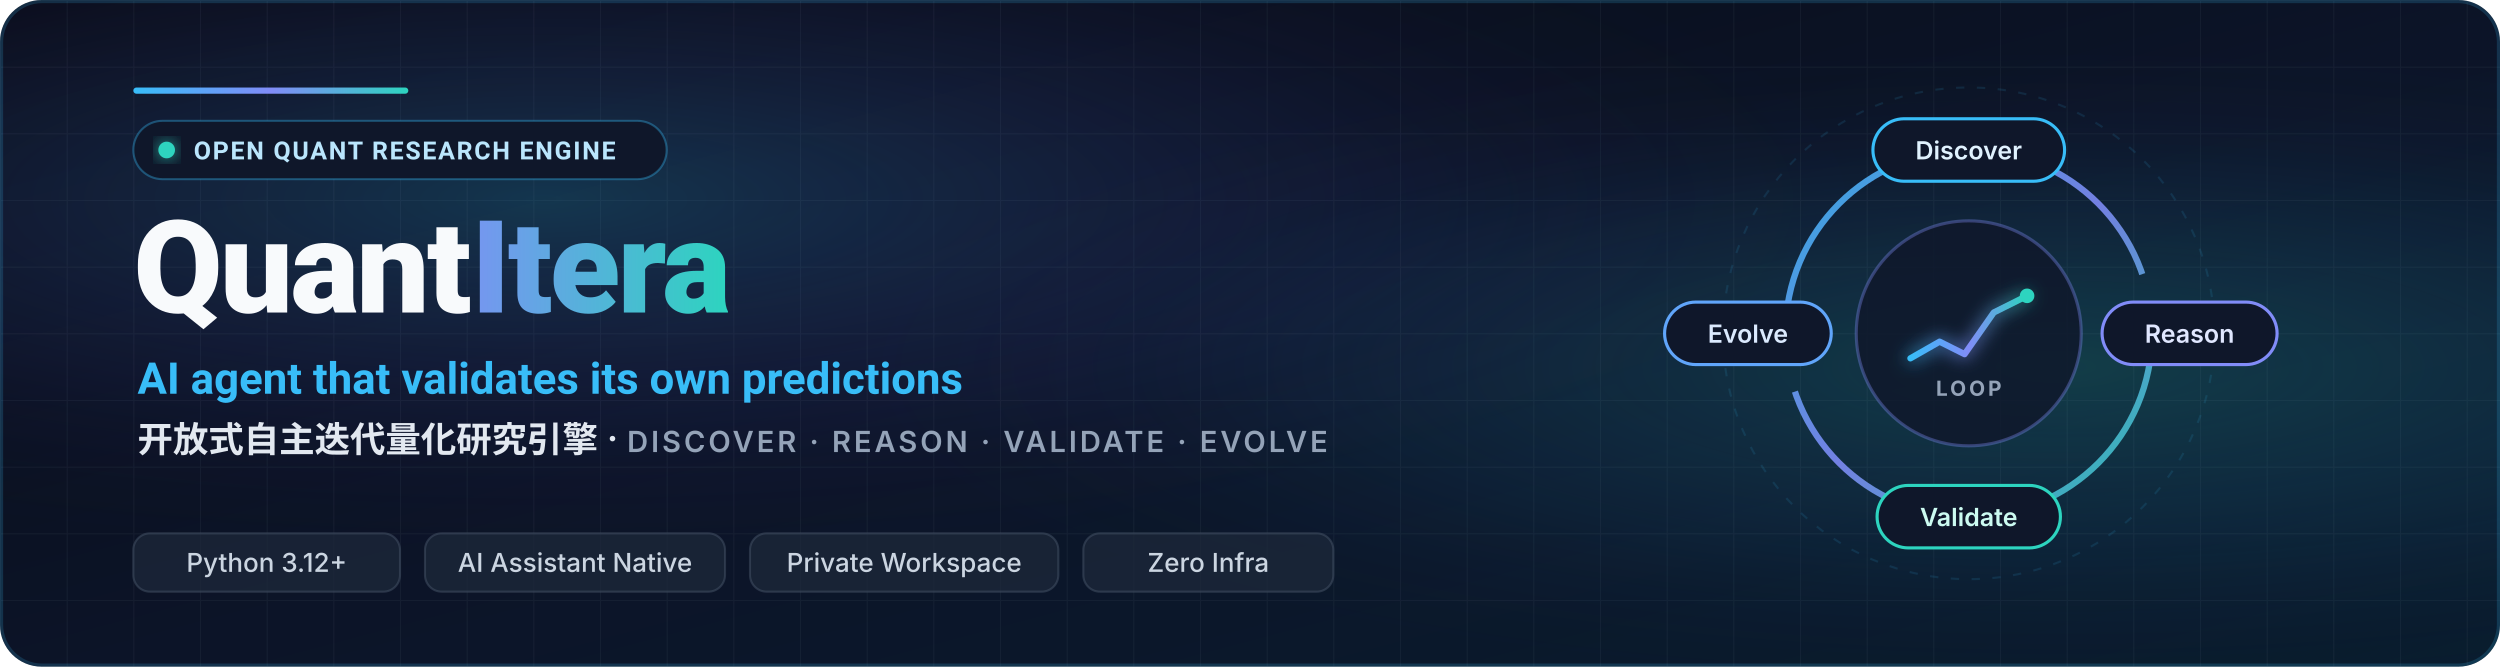
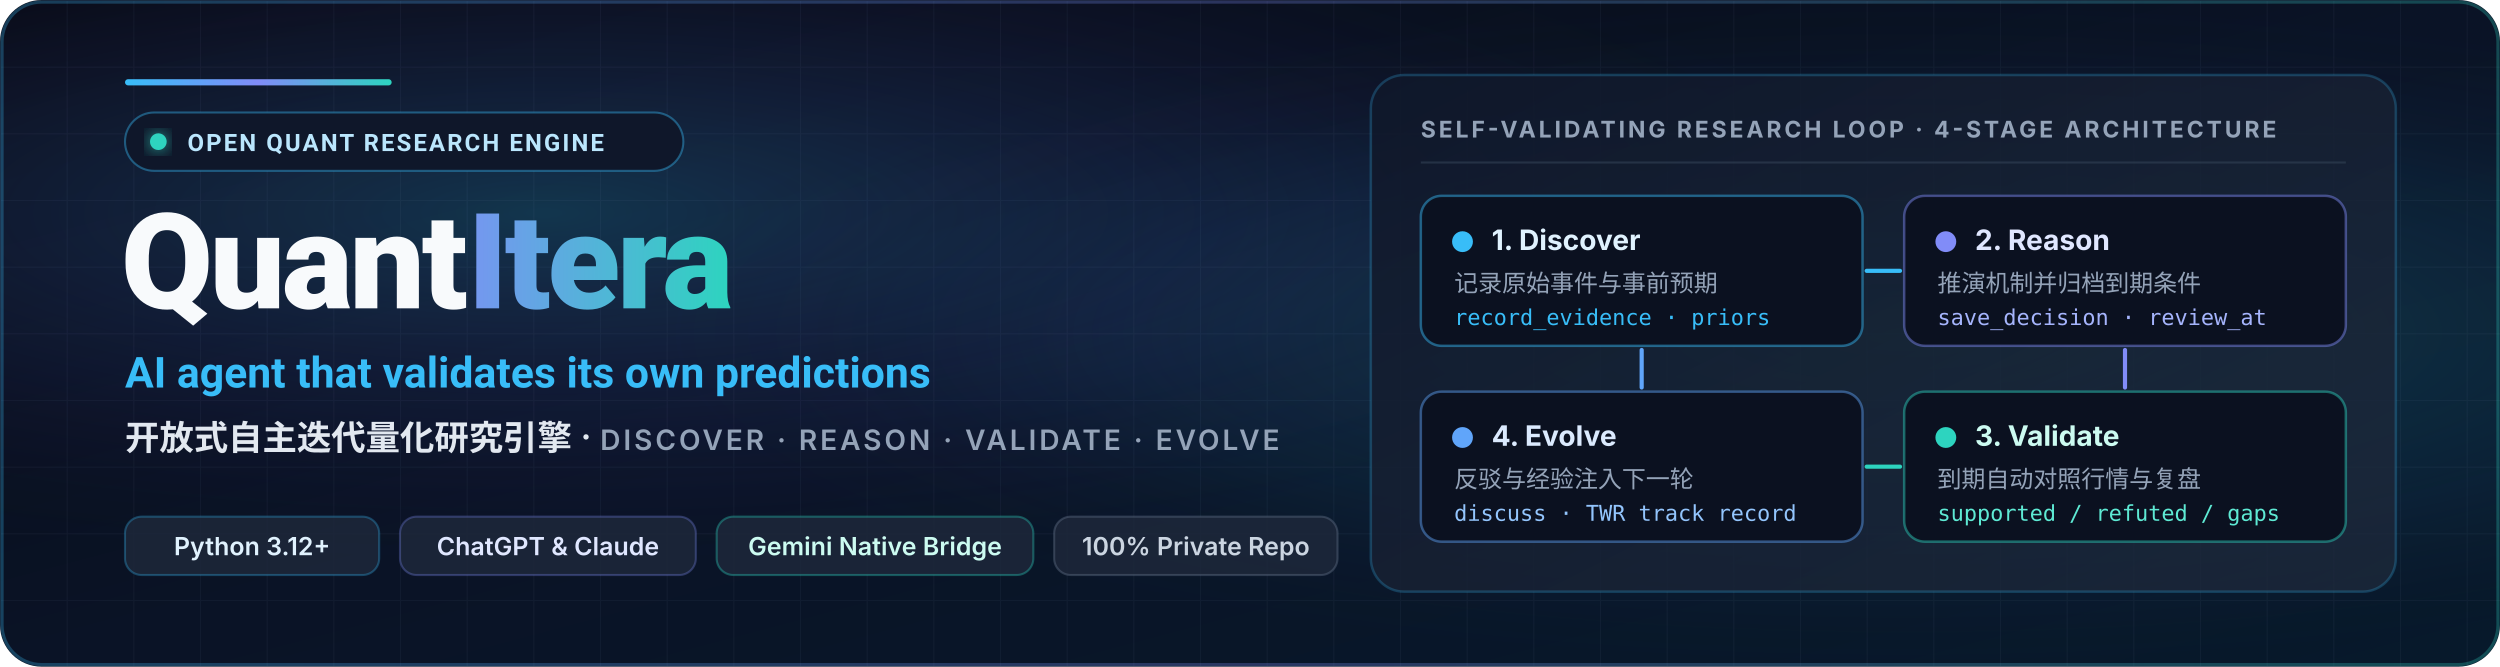
- <svg xmlns="http://www.w3.org/2000/svg" viewBox="0 0 1200 320" width="1200" height="320" role="img" aria-label="QuantItera — Discover. Reason. Validate. Evolve.">
+ <svg xmlns="http://www.w3.org/2000/svg" viewBox="0 0 1200 320" width="1200" height="320" role="img" aria-label="QuantItera — AI agent that validates its own predictions">
  <defs>
    <linearGradient id="bg" x1="0%" y1="0%" x2="100%" y2="100%">
-       <stop offset="0%" stop-color="#070B14" />
-       <stop offset="52%" stop-color="#0C1428" />
-       <stop offset="100%" stop-color="#091C2E" />
+       <stop offset="0%" stop-color="#060A12" />
+       <stop offset="50%" stop-color="#0A1326" />
+       <stop offset="100%" stop-color="#07192B" />
    </linearGradient>
-     <radialGradient id="glowLeft" cx="22%" cy="30%" r="55%">
+     <radialGradient id="glowLeft" cx="22%" cy="32%" r="55%">
      <stop offset="0%" stop-color="#38BDF8" stop-opacity="0.22" />
      <stop offset="60%" stop-color="#6366F1" stop-opacity="0.06" />
-       <stop offset="100%" stop-color="#070B14" stop-opacity="0" />
+       <stop offset="100%" stop-color="#060A12" stop-opacity="0" />
    </radialGradient>
-     <radialGradient id="glowRight" cx="82%" cy="55%" r="50%">
+     <radialGradient id="glowRight" cx="76%" cy="50%" r="52%">
      <stop offset="0%" stop-color="#2DD4BF" stop-opacity="0.20" />
-       <stop offset="60%" stop-color="#38BDF8" stop-opacity="0.05" />
-       <stop offset="100%" stop-color="#070B14" stop-opacity="0" />
+       <stop offset="60%" stop-color="#38BDF8" stop-opacity="0.06" />
+       <stop offset="100%" stop-color="#060A12" stop-opacity="0" />
    </radialGradient>
    <linearGradient id="accent" x1="0%" y1="0%" x2="100%" y2="0%">
      <stop offset="0%" stop-color="#38BDF8" />
      <stop offset="50%" stop-color="#818CF8" />
      <stop offset="100%" stop-color="#2DD4BF" />
    </linearGradient>
-     <linearGradient id="loopStroke" x1="0%" y1="0%" x2="100%" y2="100%">
-       <stop offset="0%" stop-color="#38BDF8" />
-       <stop offset="50%" stop-color="#818CF8" />
-       <stop offset="100%" stop-color="#2DD4BF" />
+     <linearGradient id="cardGrad" x1="0%" y1="0%" x2="100%" y2="100%">
+       <stop offset="0%" stop-color="#0F172A" stop-opacity="0.92" />
+       <stop offset="100%" stop-color="#1E293B" stop-opacity="0.75" />
    </linearGradient>
    <pattern id="grid" width="32" height="32" patternUnits="userSpaceOnUse">
-       <path d="M 32 0 L 0 0 0 32" fill="none" stroke="#94A3B8" stroke-opacity="0.07" stroke-width="1" />
+       <path d="M 32 0 L 0 0 0 32" fill="none" stroke="#94A3B8" stroke-opacity="0.06" stroke-width="1" />
    </pattern>
    <filter id="softGlow" x="-30%" y="-30%" width="160%" height="160%">
      <feGaussianBlur stdDeviation="4" result="blur" />
      <feMerge>
        <feMergeNode in="blur" />
        <feMergeNode in="SourceGraphic" />
      </feMerge>
    </filter>
  </defs>
  <rect width="1200" height="320" rx="20" fill="url(#bg)" />
  <rect width="1200" height="320" rx="20" fill="url(#grid)" />
  <rect width="1200" height="320" rx="20" fill="url(#glowLeft)" />
  <rect width="1200" height="320" rx="20" fill="url(#glowRight)" />
-   <rect x="0.75" y="0.75" width="1198.5" height="318.5" rx="19.5" fill="none" stroke="#38BDF8" stroke-opacity="0.18" stroke-width="1.5" />
-   <rect x="64" y="42" width="132" height="3" rx="1.5" fill="url(#accent)" />
-   <g transform="translate(64, 58)">
-     <rect width="256" height="28" rx="14" fill="#0F172A" stroke="#38BDF8" stroke-opacity="0.35" stroke-width="1" />
+   <rect x="1" y="1" width="1198" height="318" rx="19" fill="none" stroke="url(#accent)" stroke-opacity="0.28" stroke-width="1.5" />
+   <rect x="60" y="38" width="128" height="3" rx="1.5" fill="url(#accent)" />
+   <g transform="translate(60, 54)">
+     <rect width="268" height="28" rx="14" fill="#0F172A" stroke="#38BDF8" stroke-opacity="0.4" stroke-width="1" />
    <circle cx="16" cy="14" r="4" fill="#2DD4BF" filter="url(#softGlow)" />
-     <text x="29" y="18.5" font-family="-apple-system, BlinkMacSystemFont, 'Segoe UI', Roboto, Helvetica, Arial, sans-serif" font-size="12" font-weight="600" letter-spacing="0.8" fill="#BAE6FD">OPEN QUANT RESEARCH ENGINE</text>
+     <text x="30" y="18.5" font-family="-apple-system, BlinkMacSystemFont, 'Segoe UI', Roboto, Helvetica, Arial, sans-serif" font-size="11.5" font-weight="700" letter-spacing="1" fill="#BAE6FD">OPEN QUANT RESEARCH ENGINE</text>
  </g>
-   <text x="64" y="150" font-family="-apple-system, BlinkMacSystemFont, 'Segoe UI', Roboto, Helvetica, Arial, sans-serif" font-size="62" font-weight="800" letter-spacing="-1.2" fill="#F8FAFC">Quant<tspan fill="url(#accent)">Itera</tspan>
+   <text x="58" y="148" font-family="-apple-system, BlinkMacSystemFont, 'Segoe UI', Roboto, Helvetica, Arial, sans-serif" font-size="64" font-weight="800" letter-spacing="-1.5" fill="#F8FAFC">Quant<tspan fill="url(#accent)">Itera</tspan>
  </text>
-   <text x="66" y="189" font-family="-apple-system, BlinkMacSystemFont, 'Segoe UI', Roboto, Helvetica, Arial, sans-serif" font-size="21" font-weight="700" fill="#38BDF8">AI agent that validates its own predictions</text>
-   <text x="66" y="217" font-family="'PingFang SC', 'Microsoft YaHei', -apple-system, BlinkMacSystemFont, 'Segoe UI', sans-serif" font-size="17" font-weight="600" fill="#E2E8F0">开放式自主迭代量化研究引擎 · <tspan font-family="-apple-system, BlinkMacSystemFont, 'Segoe UI', sans-serif" font-size="14" font-weight="600" letter-spacing="1.4" fill="#94A3B8">DISCOVER · REASON · VALIDATE · EVOLVE</tspan>
+   <text x="60" y="186" font-family="-apple-system, BlinkMacSystemFont, 'Segoe UI', Roboto, Helvetica, Arial, sans-serif" font-size="20.5" font-weight="700" fill="#38BDF8">AI agent that validates its own predictions</text>
+   <text x="60" y="216" font-family="'PingFang SC', 'Microsoft YaHei', -apple-system, BlinkMacSystemFont, 'Segoe UI', sans-serif" font-size="16.5" font-weight="600" fill="#E2E8F0">开放式自主迭代量化研究引擎 · <tspan font-family="-apple-system, BlinkMacSystemFont, 'Segoe UI', sans-serif" font-size="13.5" font-weight="600" letter-spacing="1.4" fill="#94A3B8">DISCOVER · REASON · VALIDATE · EVOLVE</tspan>
  </text>
-   <g transform="translate(64, 256)" font-family="-apple-system, BlinkMacSystemFont, 'Segoe UI', 'PingFang SC', 'Microsoft YaHei', sans-serif" font-size="12.5" font-weight="500">
-     <rect x="0" y="0" width="128" height="28" rx="8" fill="#1E293B" fill-opacity="0.72" stroke="#475569" stroke-opacity="0.5" />
-     <text x="64" y="18.5" text-anchor="middle" fill="#CBD5E1">Python 3.12+</text>
-     <rect x="140" y="0" width="144" height="28" rx="8" fill="#1E293B" fill-opacity="0.72" stroke="#475569" stroke-opacity="0.5" />
-     <text x="212" y="18.5" text-anchor="middle" fill="#CBD5E1">AI Assistant Native</text>
-     <rect x="296" y="0" width="148" height="28" rx="8" fill="#1E293B" fill-opacity="0.72" stroke="#475569" stroke-opacity="0.5" />
-     <text x="370" y="18.5" text-anchor="middle" fill="#CBD5E1">Private Workspace</text>
-     <rect x="456" y="0" width="120" height="28" rx="8" fill="#1E293B" fill-opacity="0.72" stroke="#475569" stroke-opacity="0.5" />
-     <text x="516" y="18.5" text-anchor="middle" fill="#CBD5E1">Zero Infra</text>
+   <g transform="translate(60, 248)" font-family="-apple-system, BlinkMacSystemFont, 'Segoe UI', 'PingFang SC', 'Microsoft YaHei', sans-serif" font-size="12" font-weight="600">
+     <rect x="0" y="0" width="122" height="28" rx="8" fill="#1E293B" fill-opacity="0.8" stroke="#38BDF8" stroke-opacity="0.3" />
+     <text x="61" y="18.5" text-anchor="middle" fill="#E0F2FE">Python 3.12+</text>
+     <rect x="132" y="0" width="142" height="28" rx="8" fill="#1E293B" fill-opacity="0.8" stroke="#818CF8" stroke-opacity="0.3" />
+     <text x="203" y="18.5" text-anchor="middle" fill="#E0E7FF">ChatGPT &amp; Claude</text>
+     <rect x="284" y="0" width="152" height="28" rx="8" fill="#1E293B" fill-opacity="0.8" stroke="#2DD4BF" stroke-opacity="0.35" />
+     <text x="360" y="18.5" text-anchor="middle" fill="#CCFBF1">Gemini Native Bridge</text>
+     <rect x="446" y="0" width="136" height="28" rx="8" fill="#1E293B" fill-opacity="0.8" stroke="#64748B" stroke-opacity="0.4" />
+     <text x="514" y="18.5" text-anchor="middle" fill="#CBD5E1">100% Private Repo</text>
  </g>
-   <g transform="translate(945, 160)">
-     <circle cx="0" cy="0" r="118" fill="none" stroke="#38BDF8" stroke-opacity="0.12" stroke-width="1" stroke-dasharray="4 6" />
-     <circle cx="0" cy="0" r="88" fill="none" stroke="url(#loopStroke)" stroke-width="3" stroke-opacity="0.88" stroke-dasharray="110 28" />
-     <circle cx="0" cy="0" r="54" fill="#0F172A" fill-opacity="0.82" stroke="#818CF8" stroke-opacity="0.35" stroke-width="1.5" />
-     <path d="M -28 12 L -14 4 L -2 10 L 12 -10 L 28 -18" fill="none" stroke="url(#accent)" stroke-width="3" stroke-linecap="round" stroke-linejoin="round" filter="url(#softGlow)" />
-     <circle cx="28" cy="-18" r="3.5" fill="#2DD4BF" />
-     <text x="0" y="30" text-anchor="middle" font-family="-apple-system, BlinkMacSystemFont, 'Segoe UI', sans-serif" font-size="10" font-weight="700" letter-spacing="1.4" fill="#94A3B8">LOOP</text>
-     <g transform="translate(0, -88)">
-       <rect x="-46" y="-15" width="92" height="30" rx="15" fill="#0F172A" stroke="#38BDF8" stroke-width="1.5" />
-       <text x="0" y="4.5" text-anchor="middle" font-family="-apple-system, BlinkMacSystemFont, 'Segoe UI', sans-serif" font-size="12" font-weight="600" fill="#E0F2FE">Discover</text>
+   <g transform="translate(658, 36)">
+     <rect x="0" y="0" width="492" height="248" rx="16" fill="url(#cardGrad)" stroke="#38BDF8" stroke-opacity="0.24" stroke-width="1.2" />
+     <text x="24" y="30" font-family="-apple-system, BlinkMacSystemFont, 'Segoe UI', sans-serif" font-size="11" font-weight="700" letter-spacing="1.4" fill="#94A3B8">SELF-VALIDATING RESEARCH LOOP · 4-STAGE ARCHITECTURE</text>
+     <line x1="24" y1="42" x2="468" y2="42" stroke="#334155" stroke-opacity="0.6" stroke-width="1" />
+     <g transform="translate(24, 58)">
+       <rect width="212" height="72" rx="10" fill="#0B1120" stroke="#38BDF8" stroke-opacity="0.45" stroke-width="1.2" />
+       <circle cx="20" cy="22" r="5" fill="#38BDF8" />
+       <text x="34" y="26" font-family="-apple-system, BlinkMacSystemFont, 'Segoe UI', sans-serif" font-size="13.5" font-weight="700" fill="#E0F2FE">1. Discover</text>
+       <text x="16" y="46" font-family="'PingFang SC', 'Microsoft YaHei', sans-serif" font-size="11.5" fill="#94A3B8">记录原始事件与事前预期</text>
+       <text x="16" y="62" font-family="Consolas, monospace" font-size="10.5" fill="#38BDF8">record_evidence · priors</text>
    </g>
-     <g transform="translate(106, 0)">
-       <rect x="-42" y="-15" width="84" height="30" rx="15" fill="#0F172A" stroke="#818CF8" stroke-width="1.5" />
-       <text x="0" y="4.5" text-anchor="middle" font-family="-apple-system, BlinkMacSystemFont, 'Segoe UI', sans-serif" font-size="12" font-weight="600" fill="#E0E7FF">Reason</text>
+     <g transform="translate(256, 58)">
+       <rect width="212" height="72" rx="10" fill="#0B1120" stroke="#818CF8" stroke-opacity="0.45" stroke-width="1.2" />
+       <circle cx="20" cy="22" r="5" fill="#818CF8" />
+       <text x="34" y="26" font-family="-apple-system, BlinkMacSystemFont, 'Segoe UI', sans-serif" font-size="13.5" font-weight="700" fill="#E0E7FF">2. Reason</text>
+       <text x="16" y="46" font-family="'PingFang SC', 'Microsoft YaHei', sans-serif" font-size="11.5" fill="#94A3B8">推演机制并归档到期条件</text>
+       <text x="16" y="62" font-family="Consolas, monospace" font-size="10.5" fill="#A5B4FC">save_decision · review_at</text>
    </g>
-     <g transform="translate(0, 88)">
-       <rect x="-44" y="-15" width="88" height="30" rx="15" fill="#0F172A" stroke="#2DD4BF" stroke-width="1.5" />
-       <text x="0" y="4.5" text-anchor="middle" font-family="-apple-system, BlinkMacSystemFont, 'Segoe UI', sans-serif" font-size="12" font-weight="600" fill="#CCFBF1">Validate</text>
+     <g transform="translate(256, 152)">
+       <rect width="212" height="72" rx="10" fill="#0B1120" stroke="#2DD4BF" stroke-opacity="0.45" stroke-width="1.2" />
+       <circle cx="20" cy="22" r="5" fill="#2DD4BF" />
+       <text x="34" y="26" font-family="-apple-system, BlinkMacSystemFont, 'Segoe UI', sans-serif" font-size="13.5" font-weight="700" fill="#CCFBF1">3. Validate</text>
+       <text x="16" y="46" font-family="'PingFang SC', 'Microsoft YaHei', sans-serif" font-size="11.5" fill="#94A3B8">到期自动对照行情与复盘</text>
+       <text x="16" y="62" font-family="Consolas, monospace" font-size="10.5" fill="#5EEAD4">supported / refuted / gaps</text>
    </g>
-     <g transform="translate(-106, 0)">
-       <rect x="-40" y="-15" width="80" height="30" rx="15" fill="#0F172A" stroke="#60A5FA" stroke-width="1.5" />
-       <text x="0" y="4.5" text-anchor="middle" font-family="-apple-system, BlinkMacSystemFont, 'Segoe UI', sans-serif" font-size="12" font-weight="600" fill="#DBEAFE">Evolve</text>
+     <g transform="translate(24, 152)">
+       <rect width="212" height="72" rx="10" fill="#0B1120" stroke="#60A5FA" stroke-opacity="0.45" stroke-width="1.2" />
+       <circle cx="20" cy="22" r="5" fill="#60A5FA" />
+       <text x="34" y="26" font-family="-apple-system, BlinkMacSystemFont, 'Segoe UI', sans-serif" font-size="13.5" font-weight="700" fill="#DBEAFE">4. Evolve</text>
+       <text x="16" y="46" font-family="'PingFang SC', 'Microsoft YaHei', sans-serif" font-size="11.5" fill="#94A3B8">反驳与经验注入下一轮</text>
+       <text x="16" y="62" font-family="Consolas, monospace" font-size="10.5" fill="#93C5FD">discuss · TWR track record</text>
    </g>
+     <path d="M 238 94 L 254 94" stroke="#38BDF8" stroke-width="2" stroke-linecap="round" />
+     <path d="M 362 132 L 362 150" stroke="#818CF8" stroke-width="2" stroke-linecap="round" />
+     <path d="M 254 188 L 238 188" stroke="#2DD4BF" stroke-width="2" stroke-linecap="round" />
+     <path d="M 130 150 L 130 132" stroke="#60A5FA" stroke-width="2" stroke-linecap="round" />
  </g>
</svg>
